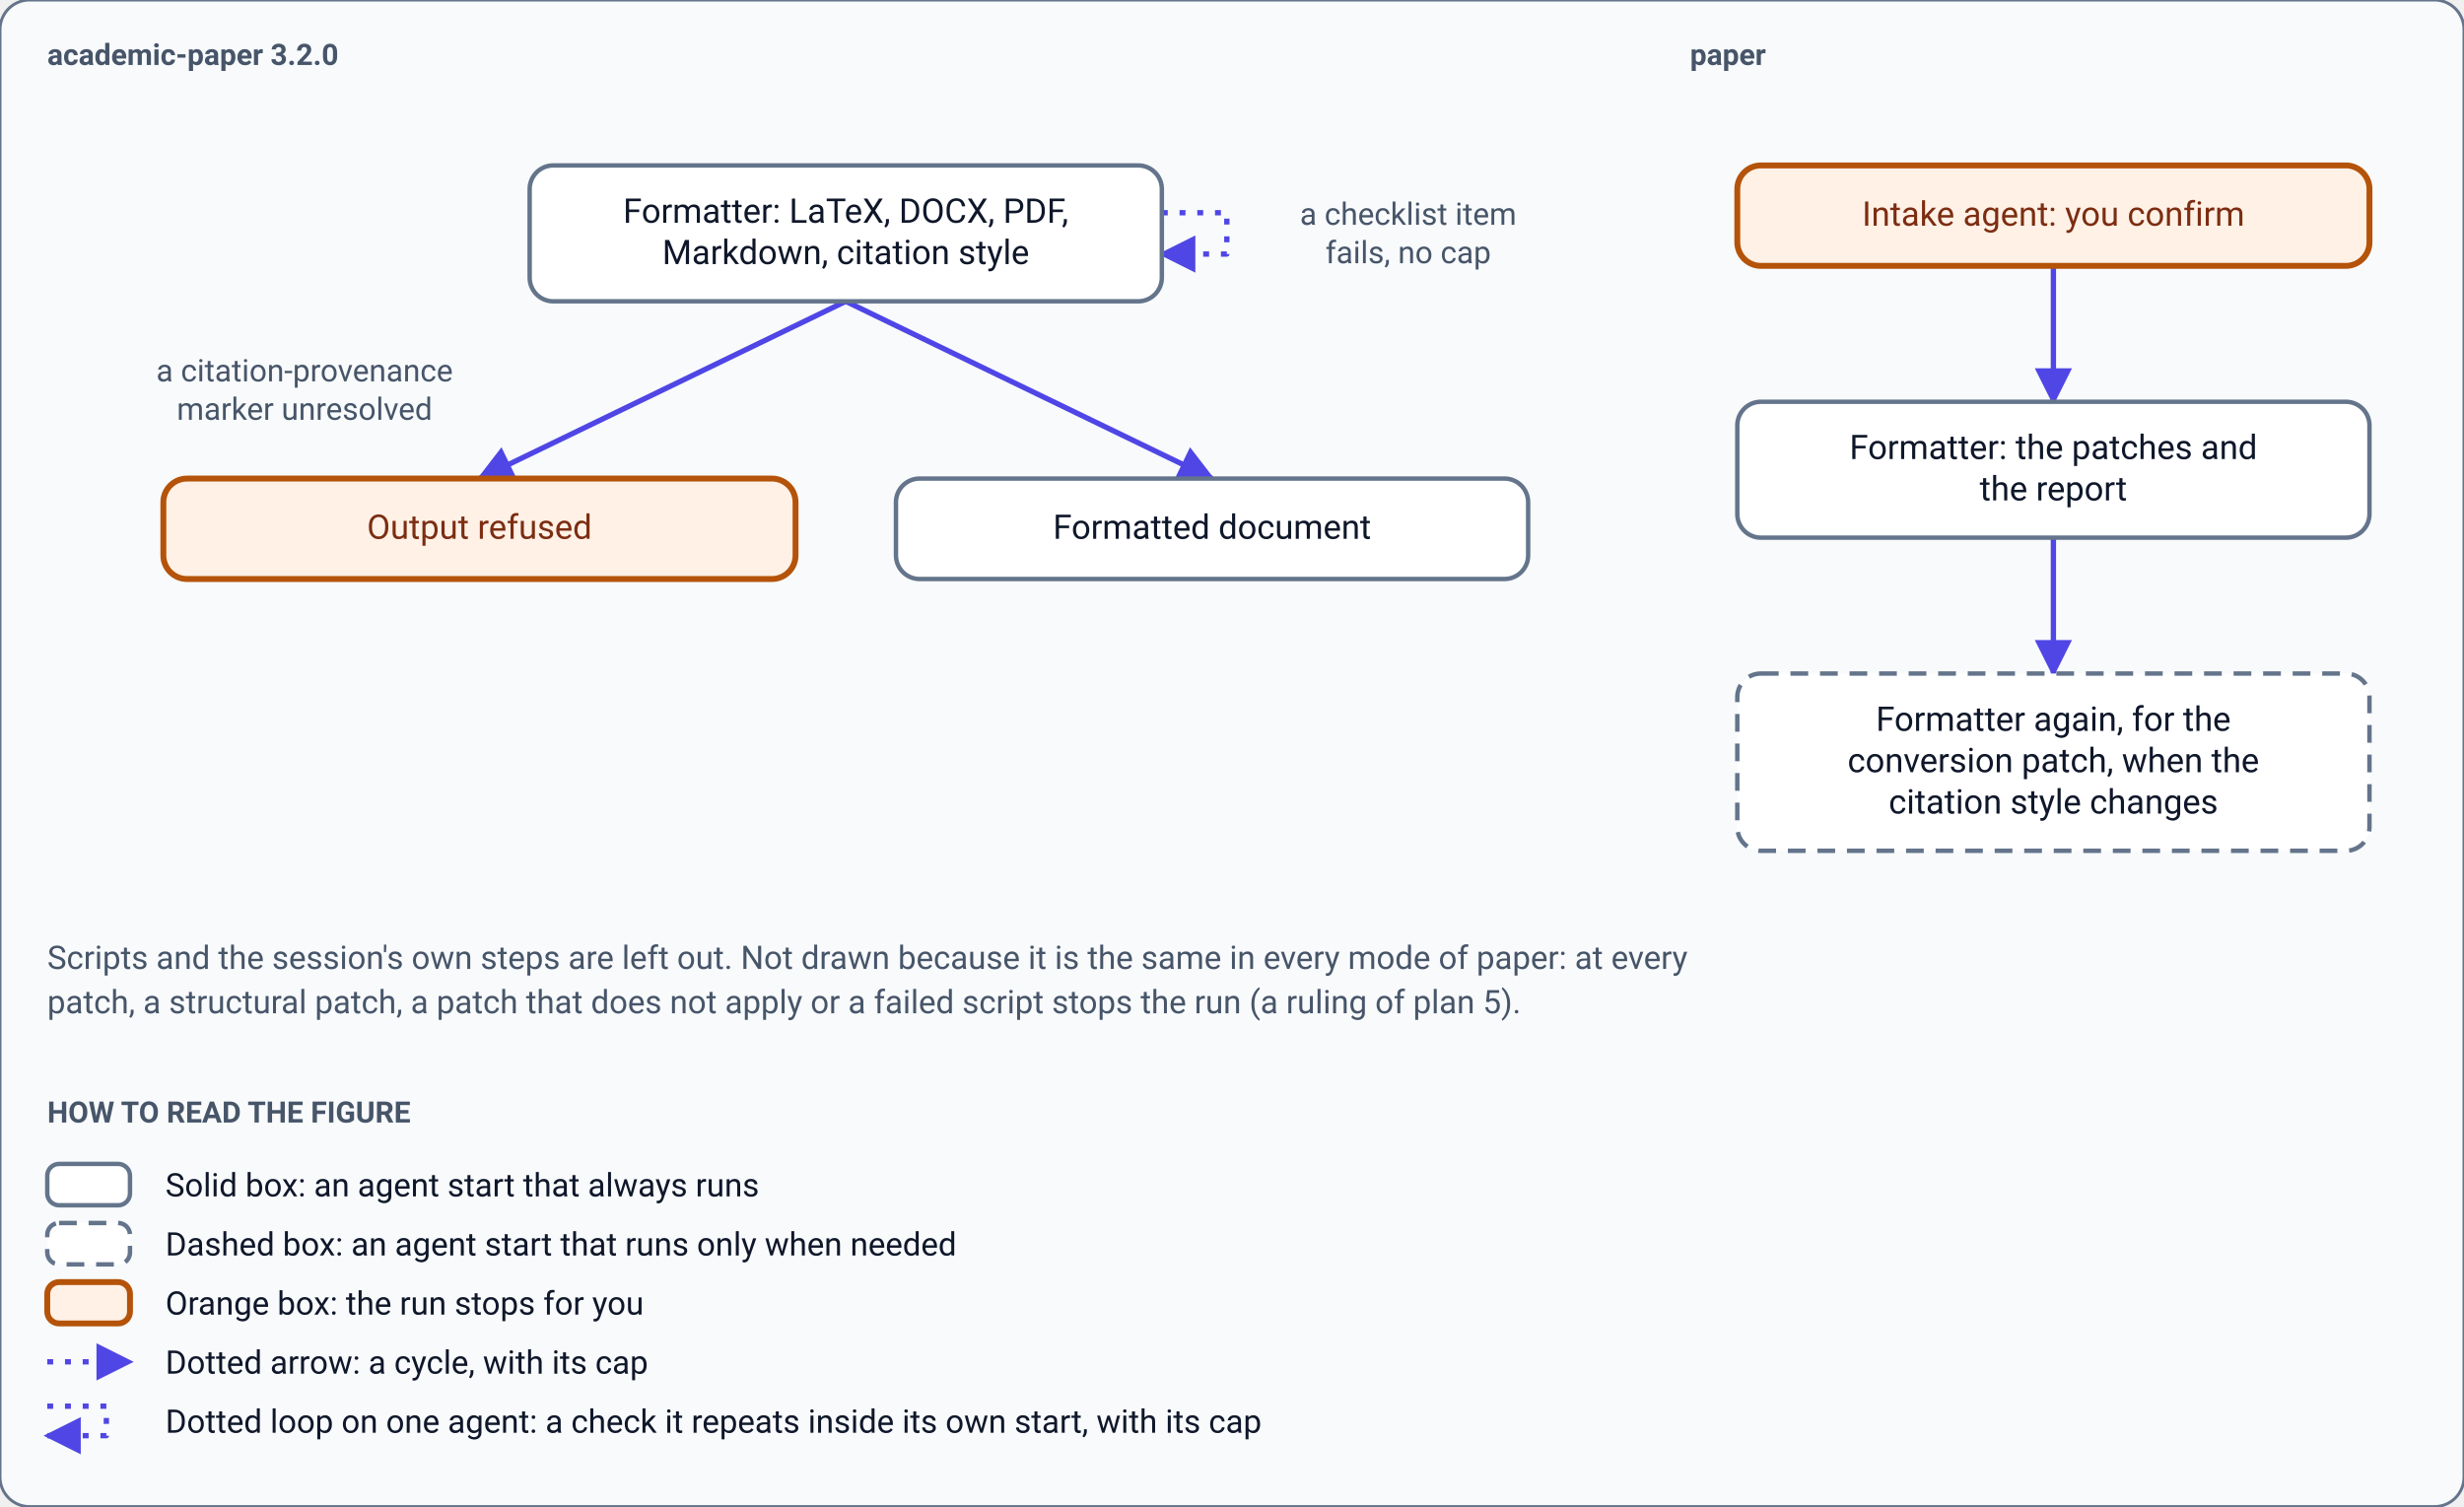
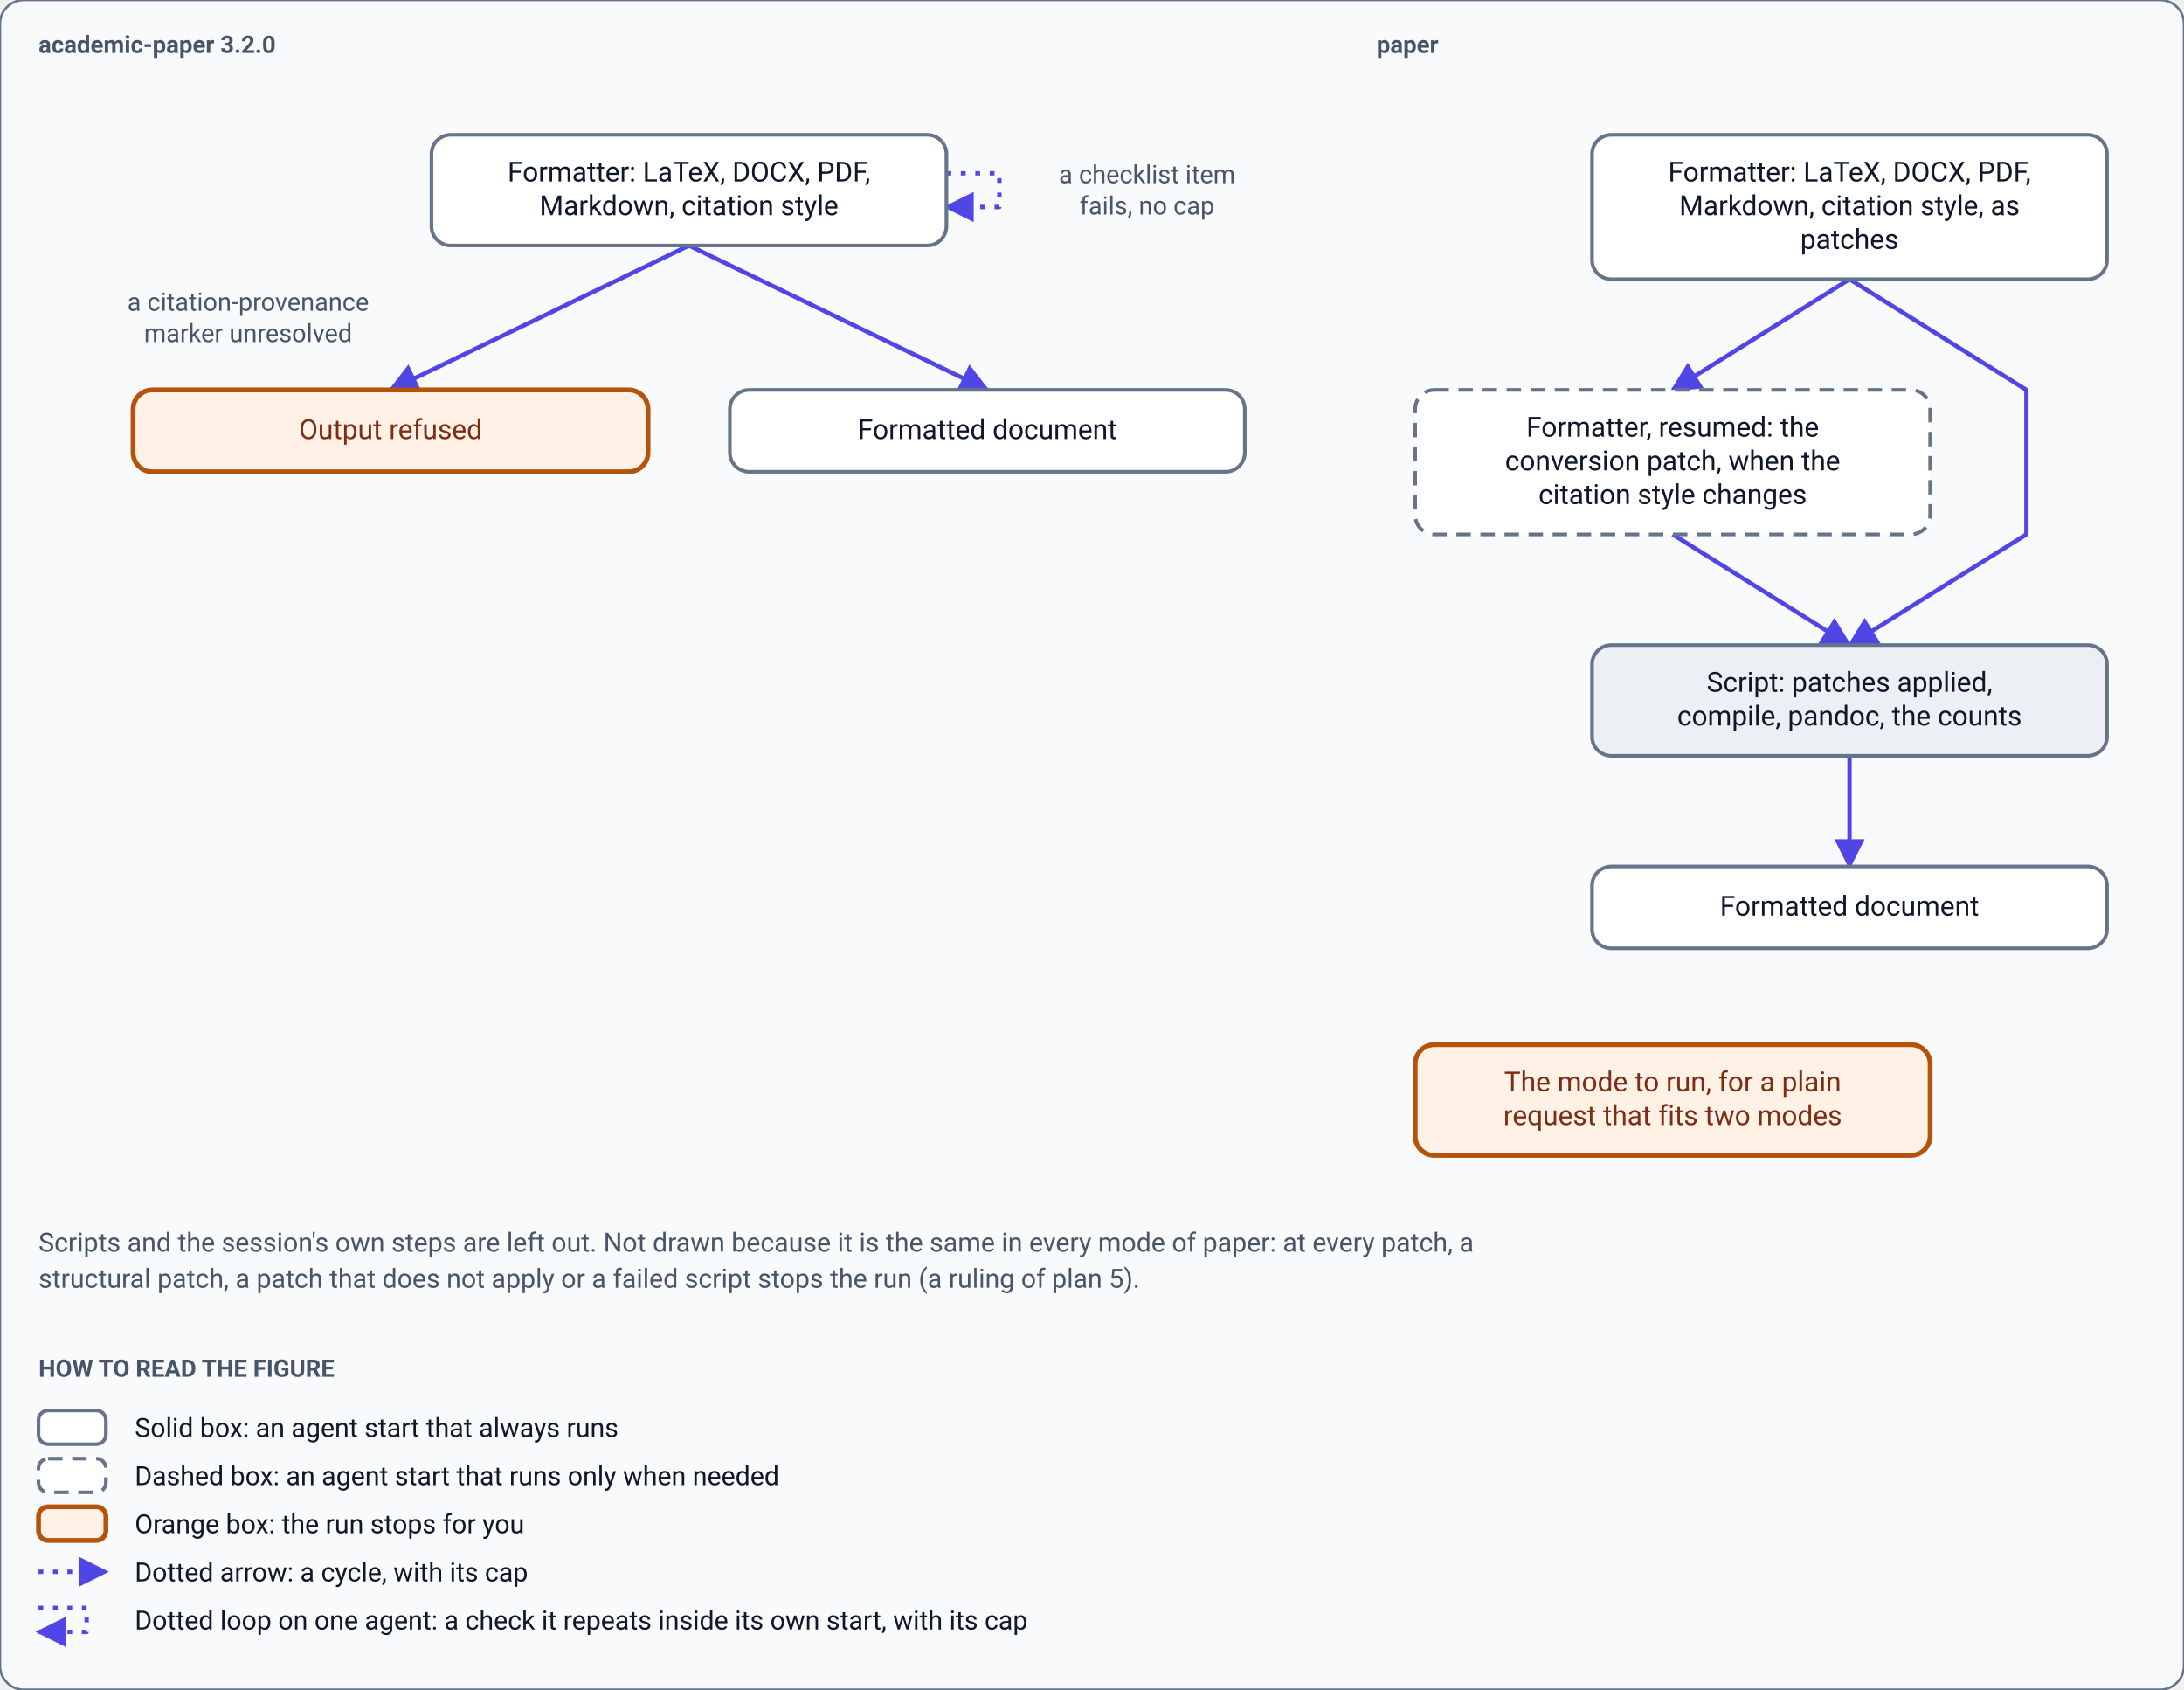
- <svg xmlns="http://www.w3.org/2000/svg" viewBox="0 0 834.1 510" width="834.1" height="510" role="img" aria-label="The format-convert mode, simple view. Boxes: academic-paper 3.2.0: Formatter: LaTeX, DOCX, PDF, Markdown, citation style (agent); Output refused (stop); Formatted document (agent) | paper: Intake agent: you confirm (stop); Formatter: the patches and the report (agent); Formatter again, for the conversion patch, when the citation style changes (agent, only when needed).">
+ <svg xmlns="http://www.w3.org/2000/svg" viewBox="0 0 907.6 702" width="907.6" height="702" role="img" aria-label="The format-convert mode, simple view. Boxes: academic-paper 3.2.0: Formatter: LaTeX, DOCX, PDF, Markdown, citation style (agent); Output refused (stop); Formatted document (agent) | paper: Formatter: LaTeX, DOCX, PDF, Markdown, citation style, as patches (agent); Formatter, resumed: the conversion patch, when the citation style changes (agent, only when needed); Script: patches applied, compile, pandoc, the counts (script); Formatted document (agent); The mode to run, for a plain request that fits two modes (stop).">
  <defs>
    <marker id="arrow" viewBox="0 0 10 10" refX="9" refY="5" markerWidth="7" markerHeight="7" orient="auto">
      <path d="M0,0 L10,5 L0,10 z" fill="#4f46e5" />
    </marker>
  </defs>
-   <rect x="0" y="0" width="834.1" height="510" rx="10" fill="#f8fafc" stroke="#64748b" />
+   <rect x="0" y="0" width="907.6" height="702" rx="10" fill="#f8fafc" stroke="#64748b" />
  <text x="16" y="22" font-family="ui-sans-serif, -apple-system, 'Segoe UI', Roboto, Helvetica, Arial, sans-serif" font-size="10" fill="#475569" font-weight="700" text-anchor="start">academic-paper 3.2.0</text>
  <path d="M286.3,102 L162.3,162" fill="none" stroke="#4f46e5" stroke-width="1.8" marker-end="url(#arrow)" stroke-linejoin="round" />
  <path d="M286.3,102 L410.3,162" fill="none" stroke="#4f46e5" stroke-width="1.8" marker-end="url(#arrow)" stroke-linejoin="round" />
  <path d="M393.3,72 L415.3,72 L415.3,86 L393.3,86" fill="none" stroke="#4f46e5" stroke-width="1.8" stroke-dasharray="2 4" marker-end="url(#arrow)" stroke-linejoin="round" />
  <rect x="179.3" y="56" width="214" height="46" rx="8" fill="#ffffff" stroke="#64748b" stroke-width="1.5" />
  <text x="286.3" y="75.4" font-family="ui-sans-serif, -apple-system, 'Segoe UI', Roboto, Helvetica, Arial, sans-serif" font-size="11.5" fill="#0f172a" font-weight="400" text-anchor="middle">Formatter: LaTeX, DOCX, PDF,</text>
  <text x="286.3" y="89.4" font-family="ui-sans-serif, -apple-system, 'Segoe UI', Roboto, Helvetica, Arial, sans-serif" font-size="11.5" fill="#0f172a" font-weight="400" text-anchor="middle">Markdown, citation style</text>
  <rect x="55.3" y="162" width="214" height="34" rx="8" fill="#fff1e6" stroke="#b45309" stroke-width="2" />
  <text x="162.3" y="182.4" font-family="ui-sans-serif, -apple-system, 'Segoe UI', Roboto, Helvetica, Arial, sans-serif" font-size="11.5" fill="#7c2d12" font-weight="400" text-anchor="middle">Output refused</text>
  <rect x="303.3" y="162" width="214" height="34" rx="8" fill="#ffffff" stroke="#64748b" stroke-width="1.5" />
  <text x="410.3" y="182.4" font-family="ui-sans-serif, -apple-system, 'Segoe UI', Roboto, Helvetica, Arial, sans-serif" font-size="11.5" fill="#0f172a" font-weight="400" text-anchor="middle">Formatted document</text>
  <text x="103.1" y="129.1" font-family="ui-sans-serif, -apple-system, 'Segoe UI', Roboto, Helvetica, Arial, sans-serif" font-size="10.5" fill="#475569" font-weight="400" text-anchor="middle" stroke="#f8fafc" stroke-width="4" stroke-linejoin="round" paint-order="stroke">a citation-provenance</text>
  <text x="103.1" y="142.1" font-family="ui-sans-serif, -apple-system, 'Segoe UI', Roboto, Helvetica, Arial, sans-serif" font-size="10.5" fill="#475569" font-weight="400" text-anchor="middle" stroke="#f8fafc" stroke-width="4" stroke-linejoin="round" paint-order="stroke">marker unresolved</text>
  <text x="476.7" y="76.1" font-family="ui-sans-serif, -apple-system, 'Segoe UI', Roboto, Helvetica, Arial, sans-serif" font-size="10.5" fill="#475569" font-weight="400" text-anchor="middle" stroke="#f8fafc" stroke-width="4" stroke-linejoin="round" paint-order="stroke">a checklist item</text>
  <text x="476.7" y="89.1" font-family="ui-sans-serif, -apple-system, 'Segoe UI', Roboto, Helvetica, Arial, sans-serif" font-size="10.5" fill="#475569" font-weight="400" text-anchor="middle" stroke="#f8fafc" stroke-width="4" stroke-linejoin="round" paint-order="stroke">fails, no cap</text>
  <text x="572.1" y="22" font-family="ui-sans-serif, -apple-system, 'Segoe UI', Roboto, Helvetica, Arial, sans-serif" font-size="10" fill="#475569" font-weight="700" text-anchor="start">paper</text>
-   <path d="M695.1,90 L695.1,136" fill="none" stroke="#4f46e5" stroke-width="1.8" marker-end="url(#arrow)" stroke-linejoin="round" />
-   <path d="M695.1,182 L695.1,228" fill="none" stroke="#4f46e5" stroke-width="1.8" marker-end="url(#arrow)" stroke-linejoin="round" />
-   <rect x="588.1" y="56" width="214" height="34" rx="8" fill="#fff1e6" stroke="#b45309" stroke-width="2" />
-   <text x="695.1" y="76.4" font-family="ui-sans-serif, -apple-system, 'Segoe UI', Roboto, Helvetica, Arial, sans-serif" font-size="11.5" fill="#7c2d12" font-weight="400" text-anchor="middle">Intake agent: you confirm</text>
-   <rect x="588.1" y="136" width="214" height="46" rx="8" fill="#ffffff" stroke="#64748b" stroke-width="1.5" />
-   <text x="695.1" y="155.4" font-family="ui-sans-serif, -apple-system, 'Segoe UI', Roboto, Helvetica, Arial, sans-serif" font-size="11.5" fill="#0f172a" font-weight="400" text-anchor="middle">Formatter: the patches and</text>
-   <text x="695.1" y="169.4" font-family="ui-sans-serif, -apple-system, 'Segoe UI', Roboto, Helvetica, Arial, sans-serif" font-size="11.5" fill="#0f172a" font-weight="400" text-anchor="middle">the report</text>
-   <rect x="588.1" y="228" width="214" height="60" rx="8" fill="#ffffff" stroke="#64748b" stroke-width="1.5" stroke-dasharray="6 4" />
-   <text x="695.1" y="247.4" font-family="ui-sans-serif, -apple-system, 'Segoe UI', Roboto, Helvetica, Arial, sans-serif" font-size="11.5" fill="#0f172a" font-weight="400" text-anchor="middle">Formatter again, for the</text>
-   <text x="695.1" y="261.4" font-family="ui-sans-serif, -apple-system, 'Segoe UI', Roboto, Helvetica, Arial, sans-serif" font-size="11.5" fill="#0f172a" font-weight="400" text-anchor="middle">conversion patch, when the</text>
-   <text x="695.1" y="275.4" font-family="ui-sans-serif, -apple-system, 'Segoe UI', Roboto, Helvetica, Arial, sans-serif" font-size="11.5" fill="#0f172a" font-weight="400" text-anchor="middle">citation style changes</text>
-   <text x="16" y="328" font-family="ui-sans-serif, -apple-system, 'Segoe UI', Roboto, Helvetica, Arial, sans-serif" font-size="11" fill="#475569" font-weight="400" text-anchor="start">Scripts and the session's own steps are left out. Not drawn because it is the same in every mode of paper: at every</text>
-   <text x="16" y="343" font-family="ui-sans-serif, -apple-system, 'Segoe UI', Roboto, Helvetica, Arial, sans-serif" font-size="11" fill="#475569" font-weight="400" text-anchor="start">patch, a structural patch, a patch that does not apply or a failed script stops the run (a ruling of plan 5).</text>
-   <text x="16" y="380" font-family="ui-sans-serif, -apple-system, 'Segoe UI', Roboto, Helvetica, Arial, sans-serif" font-size="10" fill="#475569" font-weight="700" text-anchor="start">HOW TO READ THE FIGURE</text>
-   <rect x="16" y="394" width="28" height="14" rx="4" fill="#ffffff" stroke="#64748b" stroke-width="1.5" />
-   <text x="56" y="405" font-family="ui-sans-serif, -apple-system, 'Segoe UI', Roboto, Helvetica, Arial, sans-serif" font-size="11" fill="#0f172a" font-weight="400" text-anchor="start">Solid box: an agent start that always runs</text>
-   <rect x="16" y="414" width="28" height="14" rx="4" fill="#ffffff" stroke="#64748b" stroke-width="1.5" stroke-dasharray="6 4" />
-   <text x="56" y="425" font-family="ui-sans-serif, -apple-system, 'Segoe UI', Roboto, Helvetica, Arial, sans-serif" font-size="11" fill="#0f172a" font-weight="400" text-anchor="start">Dashed box: an agent start that runs only when needed</text>
-   <rect x="16" y="434" width="28" height="14" rx="4" fill="#fff1e6" stroke="#b45309" stroke-width="2" />
-   <text x="56" y="445" font-family="ui-sans-serif, -apple-system, 'Segoe UI', Roboto, Helvetica, Arial, sans-serif" font-size="11" fill="#0f172a" font-weight="400" text-anchor="start">Orange box: the run stops for you</text>
-   <path d="M16,461 L44,461" fill="none" stroke="#4f46e5" stroke-width="1.8" stroke-dasharray="2 4" marker-end="url(#arrow)" stroke-linejoin="round" />
-   <text x="56" y="465" font-family="ui-sans-serif, -apple-system, 'Segoe UI', Roboto, Helvetica, Arial, sans-serif" font-size="11" fill="#0f172a" font-weight="400" text-anchor="start">Dotted arrow: a cycle, with its cap</text>
-   <path d="M16,476 L36,476 L36,486 L16,486" fill="none" stroke="#4f46e5" stroke-width="1.8" stroke-dasharray="2 4" marker-end="url(#arrow)" stroke-linejoin="round" />
-   <text x="56" y="485" font-family="ui-sans-serif, -apple-system, 'Segoe UI', Roboto, Helvetica, Arial, sans-serif" font-size="11" fill="#0f172a" font-weight="400" text-anchor="start">Dotted loop on one agent: a check it repeats inside its own start, with its cap</text>
+   <path d="M768.6,116 L695.1,162" fill="none" stroke="#4f46e5" stroke-width="1.8" marker-end="url(#arrow)" stroke-linejoin="round" />
+   <path d="M768.6,116 L842.1,162 L842.1,222 L768.6,268" fill="none" stroke="#4f46e5" stroke-width="1.8" marker-end="url(#arrow)" stroke-linejoin="round" />
+   <path d="M695.1,222 L768.6,268" fill="none" stroke="#4f46e5" stroke-width="1.8" marker-end="url(#arrow)" stroke-linejoin="round" />
+   <path d="M768.6,314 L768.6,360" fill="none" stroke="#4f46e5" stroke-width="1.8" marker-end="url(#arrow)" stroke-linejoin="round" />
+   <rect x="661.6" y="56" width="214" height="60" rx="8" fill="#ffffff" stroke="#64748b" stroke-width="1.5" />
+   <text x="768.6" y="75.4" font-family="ui-sans-serif, -apple-system, 'Segoe UI', Roboto, Helvetica, Arial, sans-serif" font-size="11.5" fill="#0f172a" font-weight="400" text-anchor="middle">Formatter: LaTeX, DOCX, PDF,</text>
+   <text x="768.6" y="89.4" font-family="ui-sans-serif, -apple-system, 'Segoe UI', Roboto, Helvetica, Arial, sans-serif" font-size="11.5" fill="#0f172a" font-weight="400" text-anchor="middle">Markdown, citation style, as</text>
+   <text x="768.6" y="103.4" font-family="ui-sans-serif, -apple-system, 'Segoe UI', Roboto, Helvetica, Arial, sans-serif" font-size="11.5" fill="#0f172a" font-weight="400" text-anchor="middle">patches</text>
+   <rect x="588.1" y="162" width="214" height="60" rx="8" fill="#ffffff" stroke="#64748b" stroke-width="1.5" stroke-dasharray="6 4" />
+   <text x="695.1" y="181.4" font-family="ui-sans-serif, -apple-system, 'Segoe UI', Roboto, Helvetica, Arial, sans-serif" font-size="11.5" fill="#0f172a" font-weight="400" text-anchor="middle">Formatter, resumed: the</text>
+   <text x="695.1" y="195.4" font-family="ui-sans-serif, -apple-system, 'Segoe UI', Roboto, Helvetica, Arial, sans-serif" font-size="11.5" fill="#0f172a" font-weight="400" text-anchor="middle">conversion patch, when the</text>
+   <text x="695.1" y="209.4" font-family="ui-sans-serif, -apple-system, 'Segoe UI', Roboto, Helvetica, Arial, sans-serif" font-size="11.5" fill="#0f172a" font-weight="400" text-anchor="middle">citation style changes</text>
+   <rect x="661.6" y="268" width="214" height="46" rx="8" fill="#eceff3" stroke="#64748b" stroke-width="1.5" />
+   <text x="768.6" y="287.4" font-family="ui-sans-serif, -apple-system, 'Segoe UI', Roboto, Helvetica, Arial, sans-serif" font-size="11.5" fill="#0f172a" font-weight="400" text-anchor="middle">Script: patches applied,</text>
+   <text x="768.6" y="301.4" font-family="ui-sans-serif, -apple-system, 'Segoe UI', Roboto, Helvetica, Arial, sans-serif" font-size="11.5" fill="#0f172a" font-weight="400" text-anchor="middle">compile, pandoc, the counts</text>
+   <rect x="661.6" y="360" width="214" height="34" rx="8" fill="#ffffff" stroke="#64748b" stroke-width="1.5" />
+   <text x="768.6" y="380.4" font-family="ui-sans-serif, -apple-system, 'Segoe UI', Roboto, Helvetica, Arial, sans-serif" font-size="11.5" fill="#0f172a" font-weight="400" text-anchor="middle">Formatted document</text>
+   <rect x="588.1" y="434" width="214" height="46" rx="8" fill="#fff1e6" stroke="#b45309" stroke-width="2" />
+   <text x="695.1" y="453.4" font-family="ui-sans-serif, -apple-system, 'Segoe UI', Roboto, Helvetica, Arial, sans-serif" font-size="11.5" fill="#7c2d12" font-weight="400" text-anchor="middle">The mode to run, for a plain</text>
+   <text x="695.1" y="467.4" font-family="ui-sans-serif, -apple-system, 'Segoe UI', Roboto, Helvetica, Arial, sans-serif" font-size="11.5" fill="#7c2d12" font-weight="400" text-anchor="middle">request that fits two modes</text>
+   <text x="16" y="520" font-family="ui-sans-serif, -apple-system, 'Segoe UI', Roboto, Helvetica, Arial, sans-serif" font-size="11" fill="#475569" font-weight="400" text-anchor="start">Scripts and the session's own steps are left out. Not drawn because it is the same in every mode of paper: at every patch, a</text>
+   <text x="16" y="535" font-family="ui-sans-serif, -apple-system, 'Segoe UI', Roboto, Helvetica, Arial, sans-serif" font-size="11" fill="#475569" font-weight="400" text-anchor="start">structural patch, a patch that does not apply or a failed script stops the run (a ruling of plan 5).</text>
+   <text x="16" y="572" font-family="ui-sans-serif, -apple-system, 'Segoe UI', Roboto, Helvetica, Arial, sans-serif" font-size="10" fill="#475569" font-weight="700" text-anchor="start">HOW TO READ THE FIGURE</text>
+   <rect x="16" y="586" width="28" height="14" rx="4" fill="#ffffff" stroke="#64748b" stroke-width="1.5" />
+   <text x="56" y="597" font-family="ui-sans-serif, -apple-system, 'Segoe UI', Roboto, Helvetica, Arial, sans-serif" font-size="11" fill="#0f172a" font-weight="400" text-anchor="start">Solid box: an agent start that always runs</text>
+   <rect x="16" y="606" width="28" height="14" rx="4" fill="#ffffff" stroke="#64748b" stroke-width="1.5" stroke-dasharray="6 4" />
+   <text x="56" y="617" font-family="ui-sans-serif, -apple-system, 'Segoe UI', Roboto, Helvetica, Arial, sans-serif" font-size="11" fill="#0f172a" font-weight="400" text-anchor="start">Dashed box: an agent start that runs only when needed</text>
+   <rect x="16" y="626" width="28" height="14" rx="4" fill="#fff1e6" stroke="#b45309" stroke-width="2" />
+   <text x="56" y="637" font-family="ui-sans-serif, -apple-system, 'Segoe UI', Roboto, Helvetica, Arial, sans-serif" font-size="11" fill="#0f172a" font-weight="400" text-anchor="start">Orange box: the run stops for you</text>
+   <path d="M16,653 L44,653" fill="none" stroke="#4f46e5" stroke-width="1.8" stroke-dasharray="2 4" marker-end="url(#arrow)" stroke-linejoin="round" />
+   <text x="56" y="657" font-family="ui-sans-serif, -apple-system, 'Segoe UI', Roboto, Helvetica, Arial, sans-serif" font-size="11" fill="#0f172a" font-weight="400" text-anchor="start">Dotted arrow: a cycle, with its cap</text>
+   <path d="M16,668 L36,668 L36,678 L16,678" fill="none" stroke="#4f46e5" stroke-width="1.8" stroke-dasharray="2 4" marker-end="url(#arrow)" stroke-linejoin="round" />
+   <text x="56" y="677" font-family="ui-sans-serif, -apple-system, 'Segoe UI', Roboto, Helvetica, Arial, sans-serif" font-size="11" fill="#0f172a" font-weight="400" text-anchor="start">Dotted loop on one agent: a check it repeats inside its own start, with its cap</text>
</svg>
